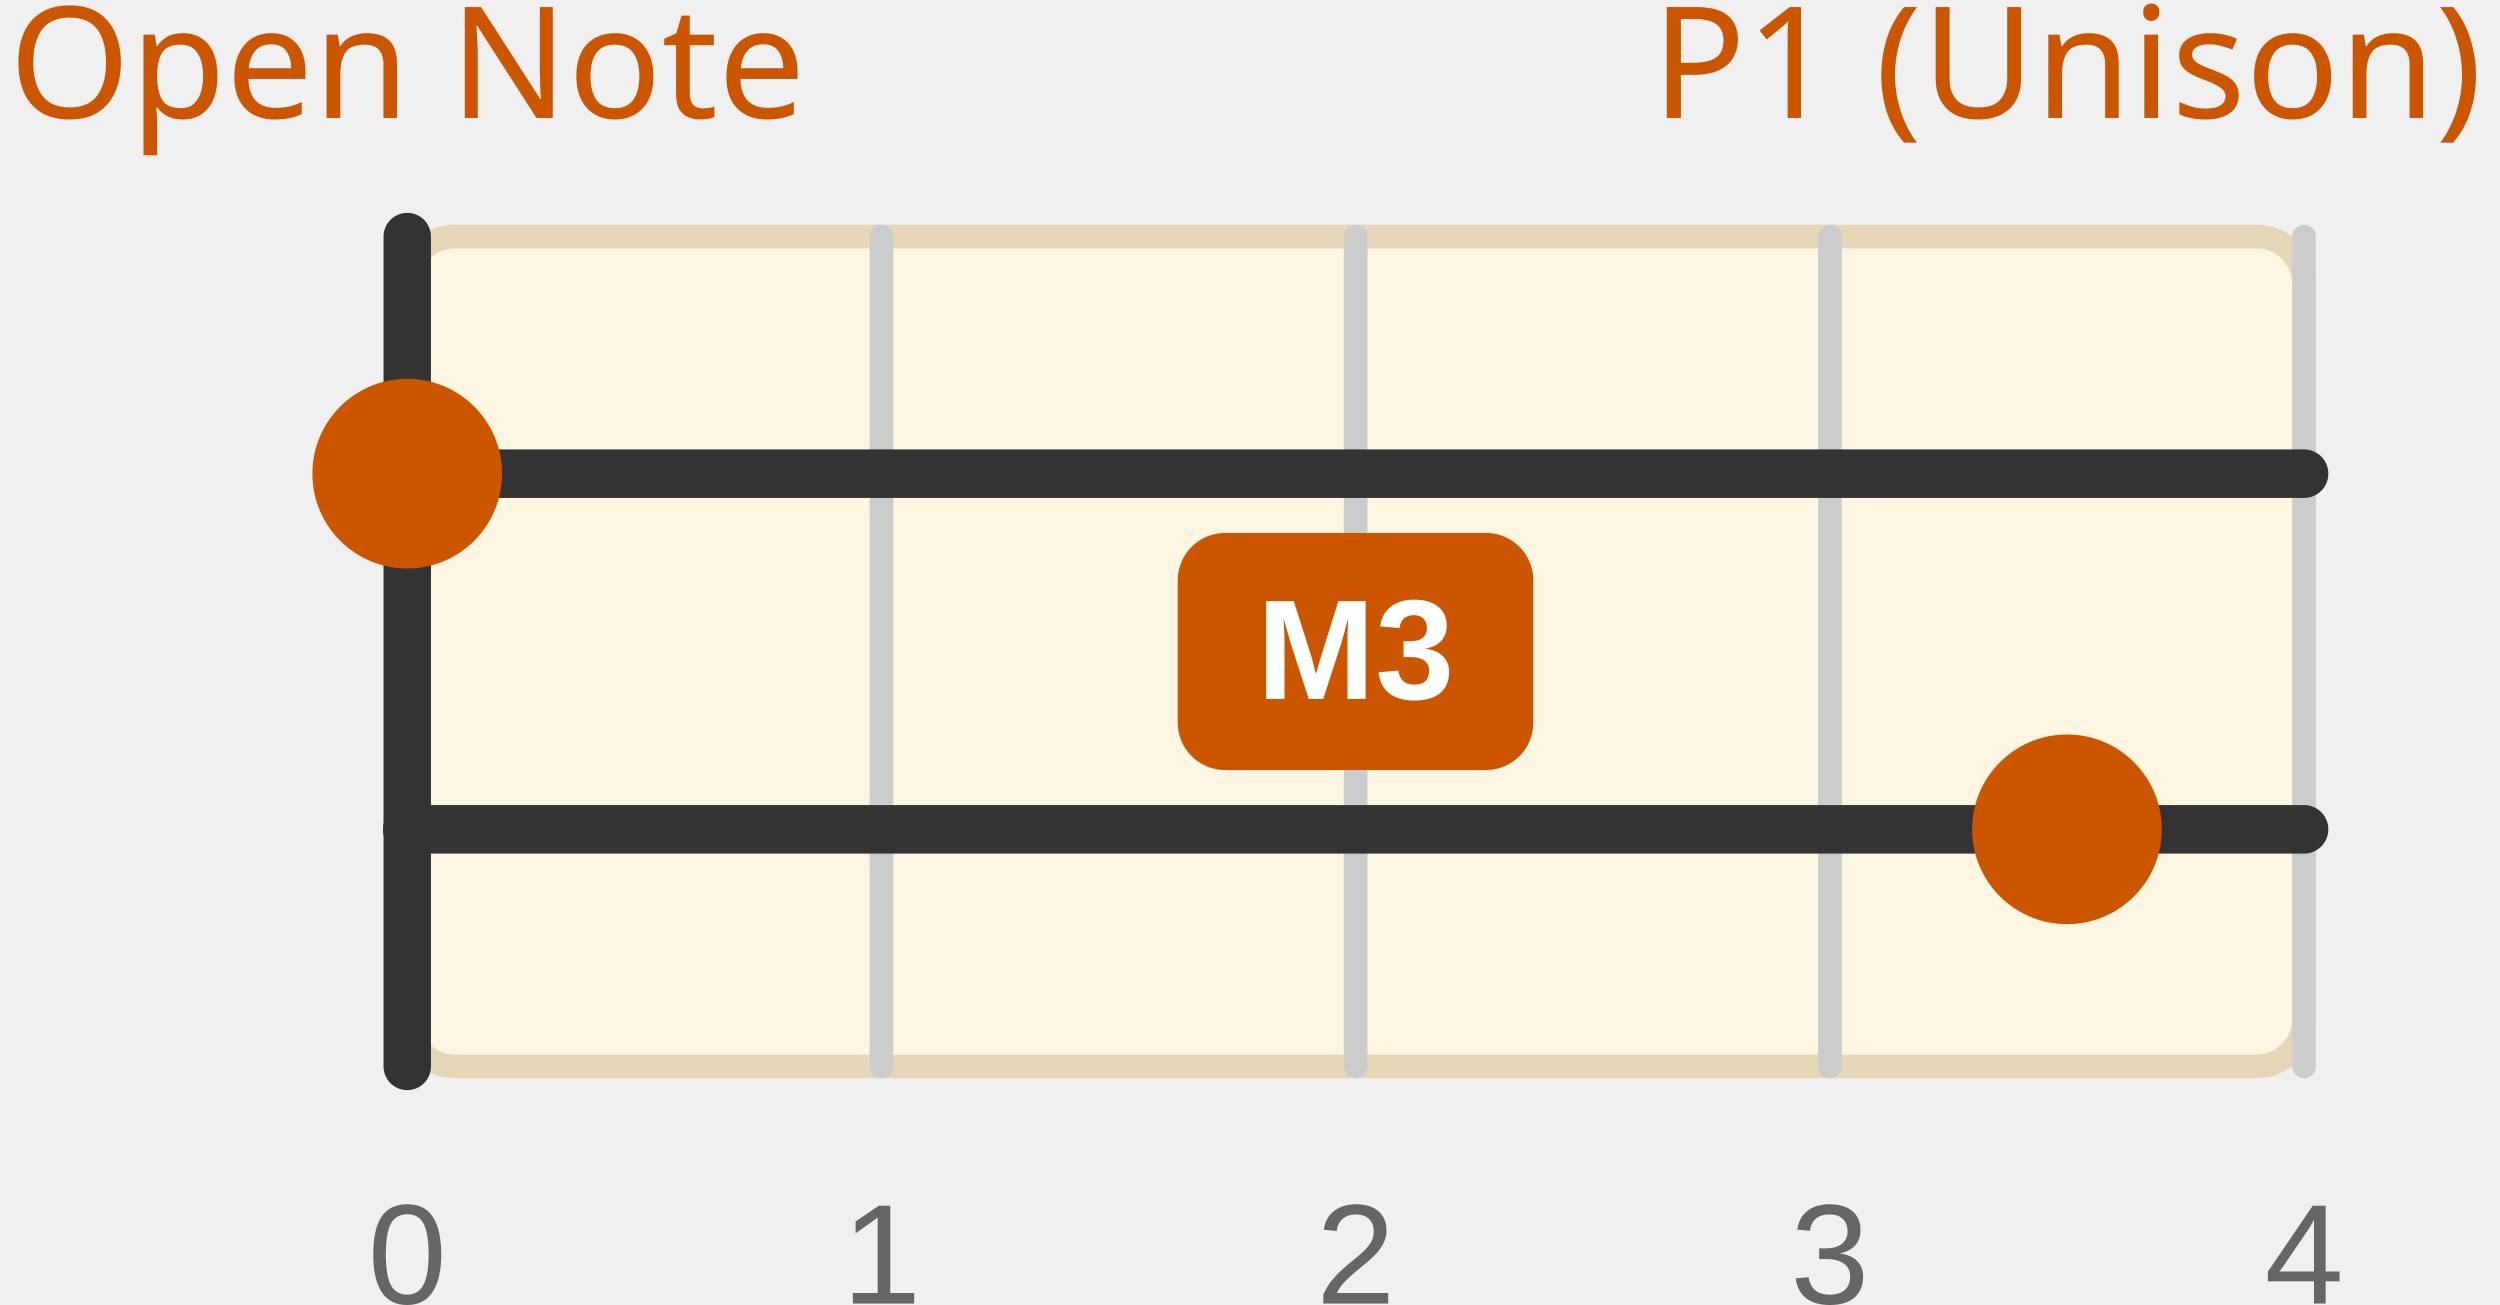
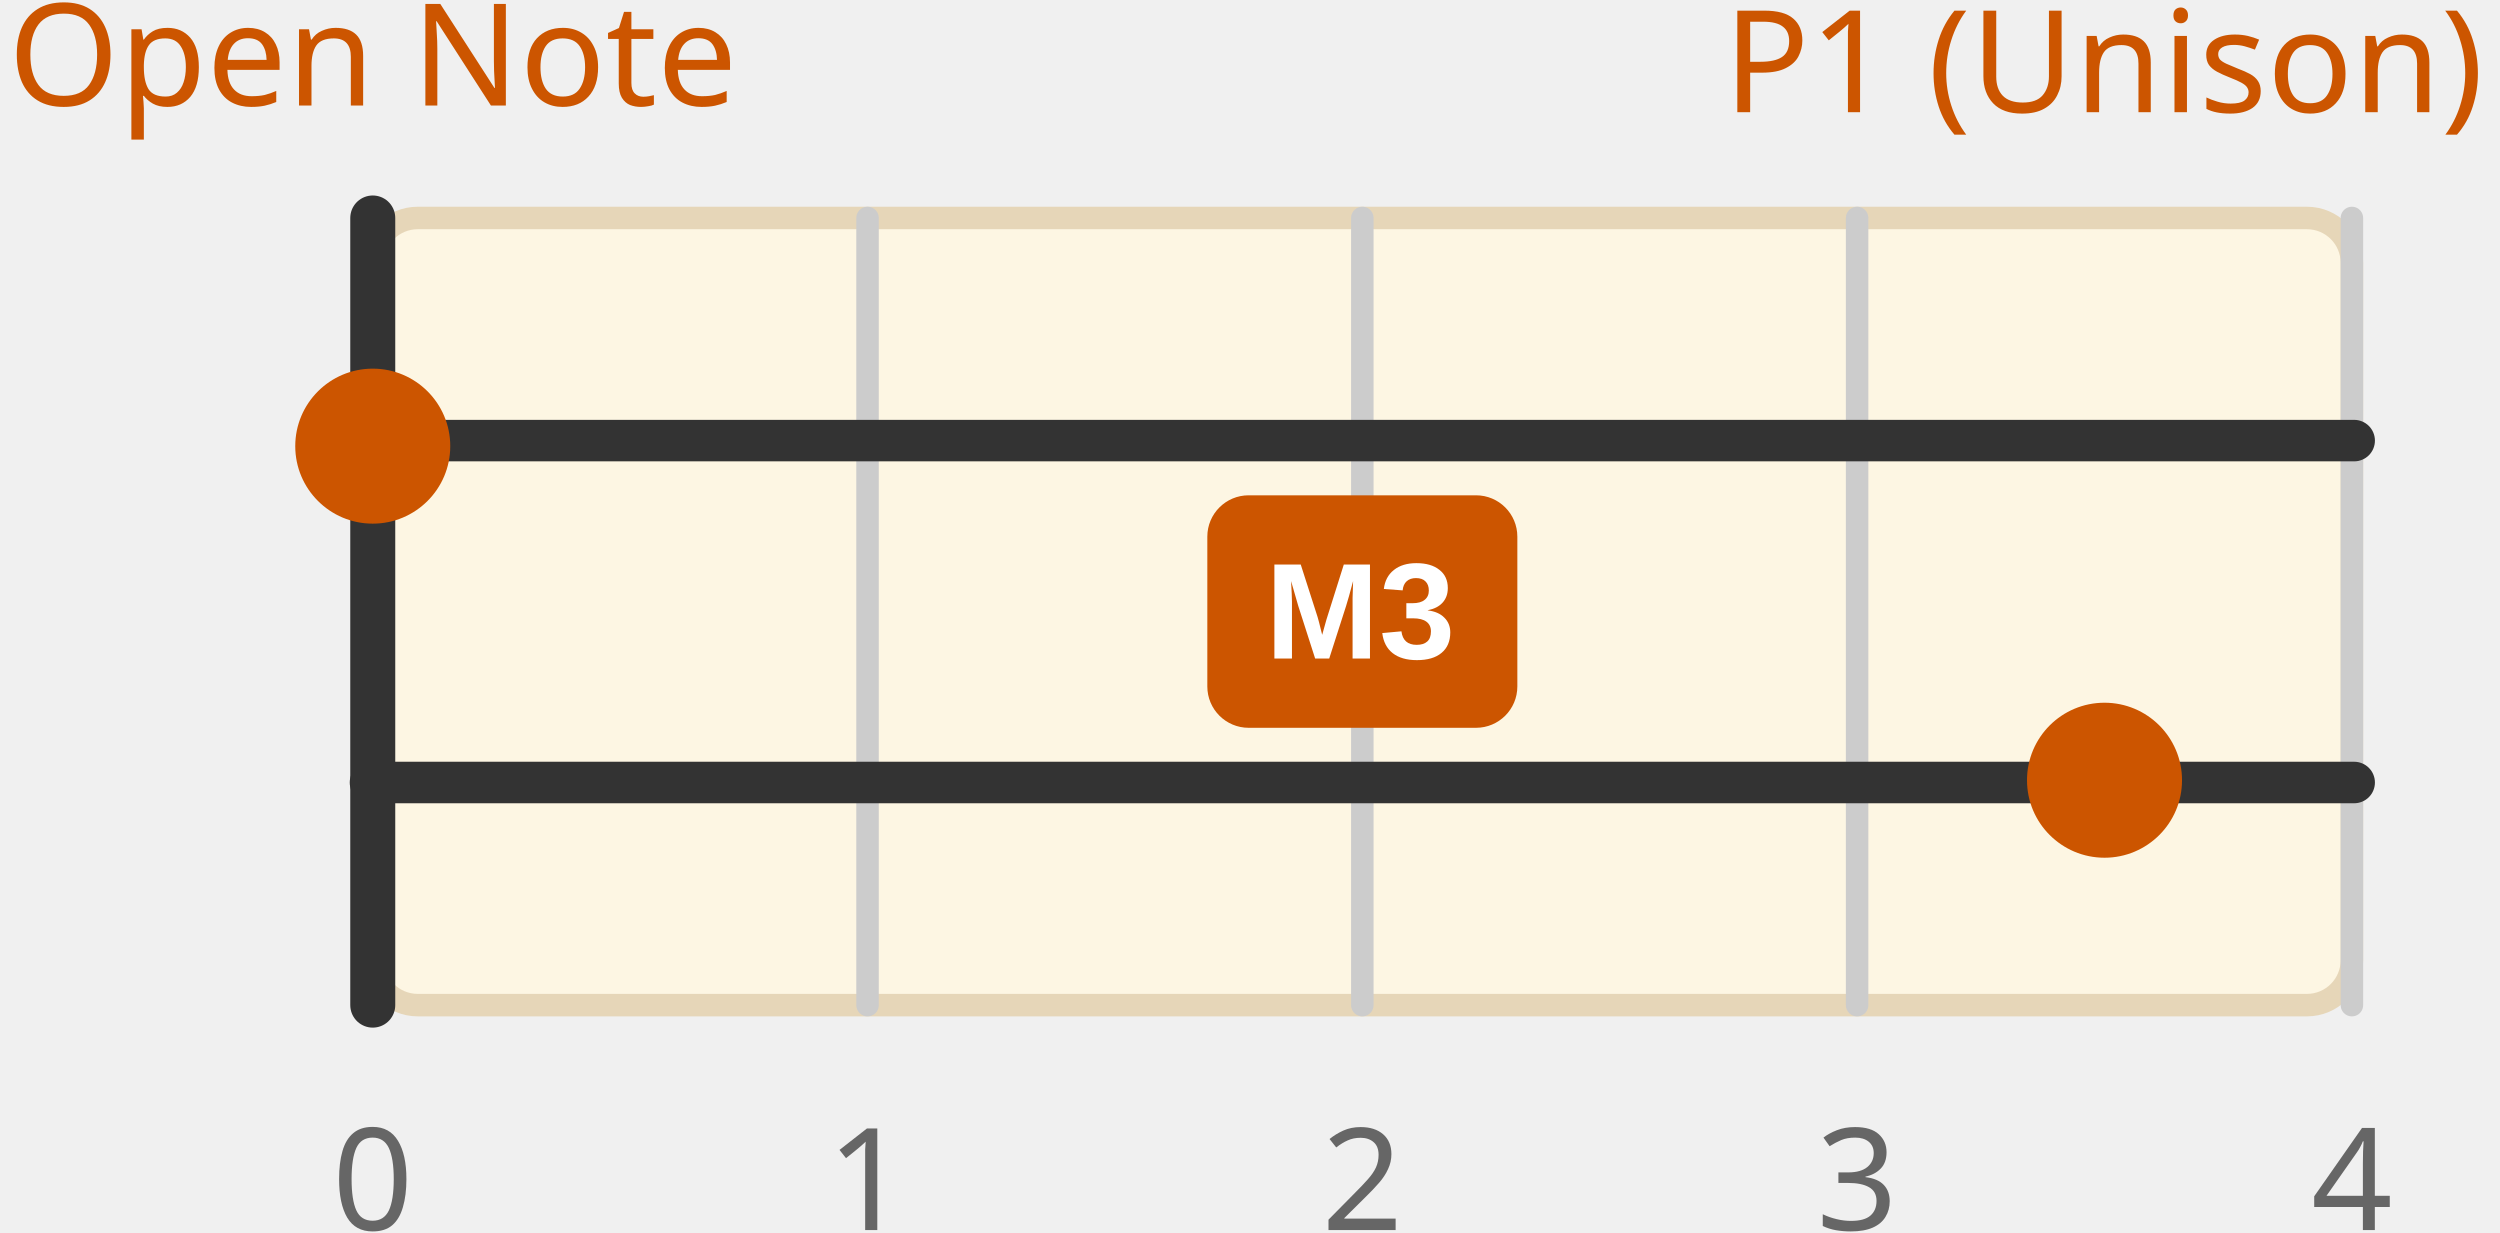
- <svg xmlns="http://www.w3.org/2000/svg" width="152.984mm" height="79.853mm" viewBox="0 0 152.984 79.853" version="1.1" id="svg335">
+ <svg xmlns="http://www.w3.org/2000/svg" width="161.284mm" height="79.484mm" viewBox="0 0 161.284 79.484" version="1.1" id="svg335">
  <defs id="defs332" />
-   <g id="layer1" transform="translate(-44.09627,-305.3945)">
-     <g id="diagram-m3" transform="matrix(0.7254641,0,0,0.7254641,-351.7525,236.4423)">
-       <rect x="580" y="115" width="160" height="70" fill="#fdf6e3" stroke="#e6d6b8" stroke-width="2" rx="4" id="rect89" />
-       <line x1="580" y1="115" x2="580" y2="185" stroke="#333333" stroke-width="4" stroke-linecap="round" id="line91" />
-       <line x1="620" y1="115" x2="620" y2="185" stroke="#cccccc" stroke-width="2" stroke-linecap="round" id="line93" />
-       <line x1="660" y1="115" x2="660" y2="185" stroke="#cccccc" stroke-width="2" stroke-linecap="round" id="line95" />
-       <line x1="700" y1="115" x2="700" y2="185" stroke="#cccccc" stroke-width="2" stroke-linecap="round" id="line97" />
-       <line x1="740" y1="115" x2="740" y2="185" stroke="#cccccc" stroke-width="2" stroke-linecap="round" id="line99" />
-       <line x1="580" y1="135" x2="740" y2="135" stroke="#333333" stroke-width="8" stroke-linecap="round" id="line103" style="stroke-width:4.094;stroke-dasharray:none" />
-       <line x1="580" y1="165" x2="740" y2="165" stroke="#333333" stroke-width="6" stroke-linecap="round" id="line105" style="stroke-width:4.094;stroke-dasharray:none" />
-       <rect x="644.989" y="140" width="30" height="20" rx="4" fill="#cc5500" id="rect107" />
-       <text x="659.989" y="154" font-family="Arial, sans-serif" font-size="12px" font-weight="bold" text-anchor="middle" fill="#ffffff" id="text109">M3</text>
-       <circle cx="580" cy="135" r="8" fill="#cc5500" id="circle111" />
-       <text x="580" y="105" font-family="Arial, sans-serif" font-size="14px" font-weight="bold" text-anchor="middle" fill="#cc5500" id="text115" style="font-style:normal;font-variant:normal;font-weight:normal;font-stretch:normal;font-size:13.102px;font-family:sans-serif;-inkscape-font-specification:sans-serif">Open Note</text>
-       <circle cx="720" cy="165" r="8" fill="#cc5500" id="circle117" />
-       <text x="720" y="105" font-family="Arial, sans-serif" font-size="14px" font-weight="bold" text-anchor="middle" fill="#cc5500" id="text121" style="font-style:normal;font-variant:normal;font-weight:normal;font-stretch:normal;font-size:13.102px;font-family:sans-serif;-inkscape-font-specification:sans-serif">P1 (Unison)</text>
-       <text x="580" y="205" font-family="Arial, sans-serif" font-size="12px" fill="#666666" text-anchor="middle" id="text129">0</text>
-       <text x="620" y="205" font-family="Arial, sans-serif" font-size="12px" fill="#666666" text-anchor="middle" id="text131">1</text>
-       <text x="660" y="205" font-family="Arial, sans-serif" font-size="12px" fill="#666666" text-anchor="middle" id="text133">2</text>
-       <text x="700" y="205" font-family="Arial, sans-serif" font-size="12px" fill="#666666" text-anchor="middle" id="text135">3</text>
-       <text x="740" y="205" font-family="Arial, sans-serif" font-size="12px" fill="#666666" text-anchor="middle" id="text137">4</text>
+   <g id="layer1" transform="translate(-44.09627,-393.1182)">
+     <g id="layer1-0" transform="translate(35.75408,326.5172)">
+       <g id="diagram-p4" transform="matrix(0.7254641,0,0,0.7254641,-83.68417,-2.765207)">
+         <rect x="160" y="115" width="176" height="70" fill="#fdf6e3" stroke="#e6d6b8" stroke-width="2" rx="4" id="rect24" />
+         <line x1="160" y1="115" x2="160" y2="185" stroke="#333333" stroke-width="4" stroke-linecap="round" id="line26" />
+         <line x1="204" y1="115" x2="204" y2="185" stroke="#cccccc" stroke-width="2" stroke-linecap="round" id="line28" />
+         <line x1="248" y1="115" x2="248" y2="185" stroke="#cccccc" stroke-width="2" stroke-linecap="round" id="line30" />
+         <line x1="292" y1="115" x2="292" y2="185" stroke="#cccccc" stroke-width="2" stroke-linecap="round" id="line32" />
+         <line x1="336" y1="115" x2="336" y2="185" stroke="#cccccc" stroke-width="2" stroke-linecap="round" id="line34" />
+         <line x1="159.798" y1="134.798" x2="336.202" y2="134.798" stroke="#333333" stroke-width="8" stroke-linecap="round" id="line42" style="stroke-width:3.691;stroke-dasharray:none" />
+         <rect x="234.216" y="139.662" width="27.569" height="20.676" rx="3.676" fill="#0055cc" id="rect46" style="fill:#cc5500;fill-opacity:1;stroke-width:0.975" />
+         <text x="247.813" y="154.176" font-family="Arial, sans-serif" font-size="12px" font-weight="bold" text-anchor="middle" fill="#ffffff" id="text48" style="font-weight:bold;font-size:12px;font-family:Arial, sans-serif;text-anchor:middle;fill:#ffffff">
+           <tspan style="font-style:normal;font-variant:normal;font-weight:bold;font-stretch:normal;font-size:12.157px;font-family:Arial, sans-serif;-inkscape-font-specification:'Arial, sans-serif, Bold';font-variant-ligatures:normal;font-variant-caps:normal;font-variant-numeric:normal;font-variant-east-asian:normal" id="tspan1176">M3</tspan>
+         </text>
+         <circle cx="160" cy="135.291" fill="#0055cc" id="circle50" style="fill:#cc5500;fill-opacity:1;stroke-width:0.862" r="6.892" />
+         <text x="160" y="105" font-family="Arial, sans-serif" font-size="14px" font-weight="bold" text-anchor="middle" fill="#0055cc" id="text54" style="font-style:normal;font-variant:normal;font-weight:normal;font-stretch:normal;font-size:12.643px;font-family:sans-serif;-inkscape-font-specification:'sans-serif, Normal';font-variant-ligatures:normal;font-variant-caps:normal;font-variant-numeric:normal;font-variant-east-asian:normal;fill:#cc5500;fill-opacity:1">Open Note</text>
+         <text x="313.923" y="105.593" font-family="Arial, sans-serif" font-size="14px" font-weight="bold" text-anchor="middle" fill="#0055cc" id="text60" style="font-style:normal;font-variant:normal;font-weight:normal;font-stretch:normal;font-size:12.643px;font-family:sans-serif;-inkscape-font-specification:'sans-serif, Normal';font-variant-ligatures:normal;font-variant-caps:normal;font-variant-numeric:normal;font-variant-east-asian:normal;fill:#cc5500;fill-opacity:1">P1 (Unison)</text>
+         <text x="160" y="205" font-family="Arial, sans-serif" font-size="12px" fill="#666666" text-anchor="middle" id="text68" style="font-style:normal;font-variant:normal;font-weight:normal;font-stretch:normal;font-size:12.643px;font-family:sans-serif;-inkscape-font-specification:'sans-serif, Normal';font-variant-ligatures:normal;font-variant-caps:normal;font-variant-numeric:normal;font-variant-east-asian:normal">0</text>
+         <text x="204" y="205" font-family="Arial, sans-serif" font-size="12px" fill="#666666" text-anchor="middle" id="text70" style="font-style:normal;font-variant:normal;font-weight:normal;font-stretch:normal;font-size:12.643px;font-family:sans-serif;-inkscape-font-specification:'sans-serif, Normal';font-variant-ligatures:normal;font-variant-caps:normal;font-variant-numeric:normal;font-variant-east-asian:normal">1</text>
+         <text x="248" y="205" font-family="Arial, sans-serif" font-size="12px" fill="#666666" text-anchor="middle" id="text72" style="font-style:normal;font-variant:normal;font-weight:normal;font-stretch:normal;font-size:12.643px;font-family:sans-serif;-inkscape-font-specification:'sans-serif, Normal';font-variant-ligatures:normal;font-variant-caps:normal;font-variant-numeric:normal;font-variant-east-asian:normal">2</text>
+         <text x="292" y="205" font-family="Arial, sans-serif" font-size="12px" fill="#666666" text-anchor="middle" id="text74" style="font-style:normal;font-variant:normal;font-weight:normal;font-stretch:normal;font-size:12.643px;font-family:sans-serif;-inkscape-font-specification:'sans-serif, Normal';font-variant-ligatures:normal;font-variant-caps:normal;font-variant-numeric:normal;font-variant-east-asian:normal">3</text>
+         <text x="336" y="205" font-family="Arial, sans-serif" font-size="12px" fill="#666666" text-anchor="middle" id="text76" style="font-style:normal;font-variant:normal;font-weight:normal;font-stretch:normal;font-size:12.643px;font-family:sans-serif;-inkscape-font-specification:'sans-serif, Normal';font-variant-ligatures:normal;font-variant-caps:normal;font-variant-numeric:normal;font-variant-east-asian:normal">4</text>
+       </g>
+       <line x1="32.244" y1="117.083" x2="160.218" y2="117.083" stroke="#333333" stroke-width="7.327" stroke-linecap="round" id="line44-6" style="stroke-width:2.678;stroke-dasharray:none" />
+       <circle cx="144.112" cy="116.936" fill="#0055cc" id="circle56" style="fill:#cc5500;fill-opacity:1;stroke-width:0.625" r="5" />
    </g>
  </g>
</svg>
